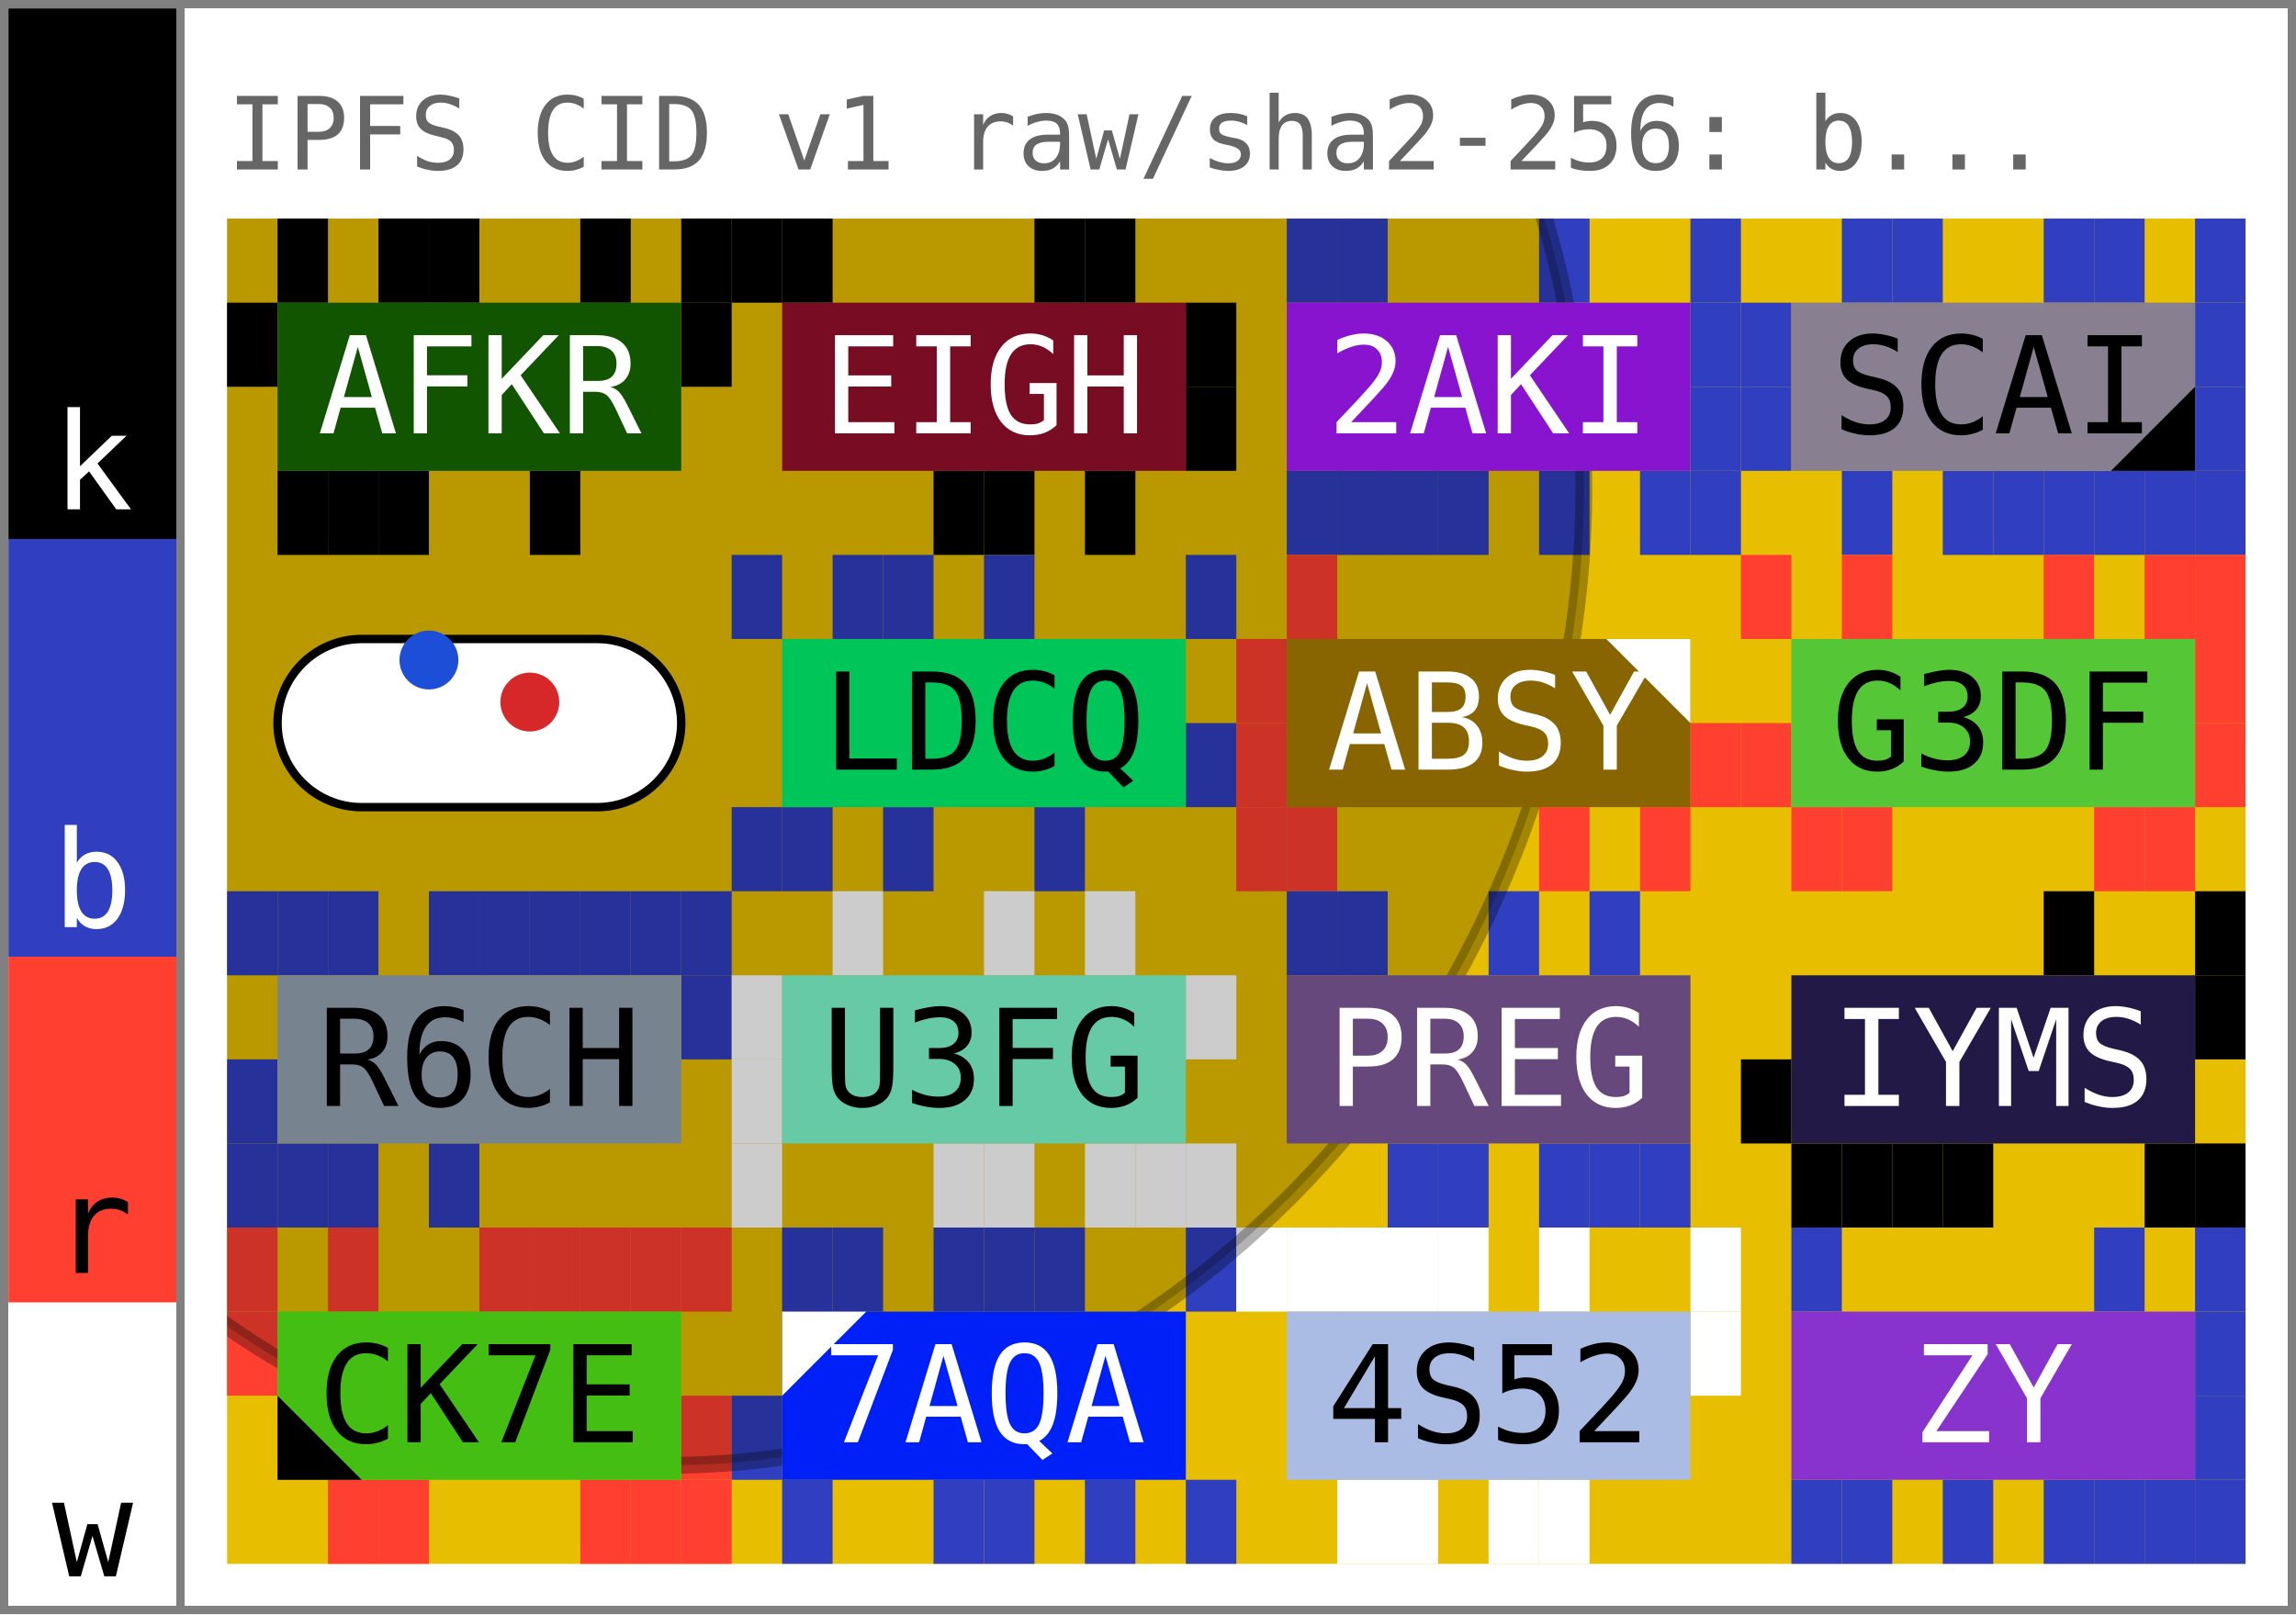
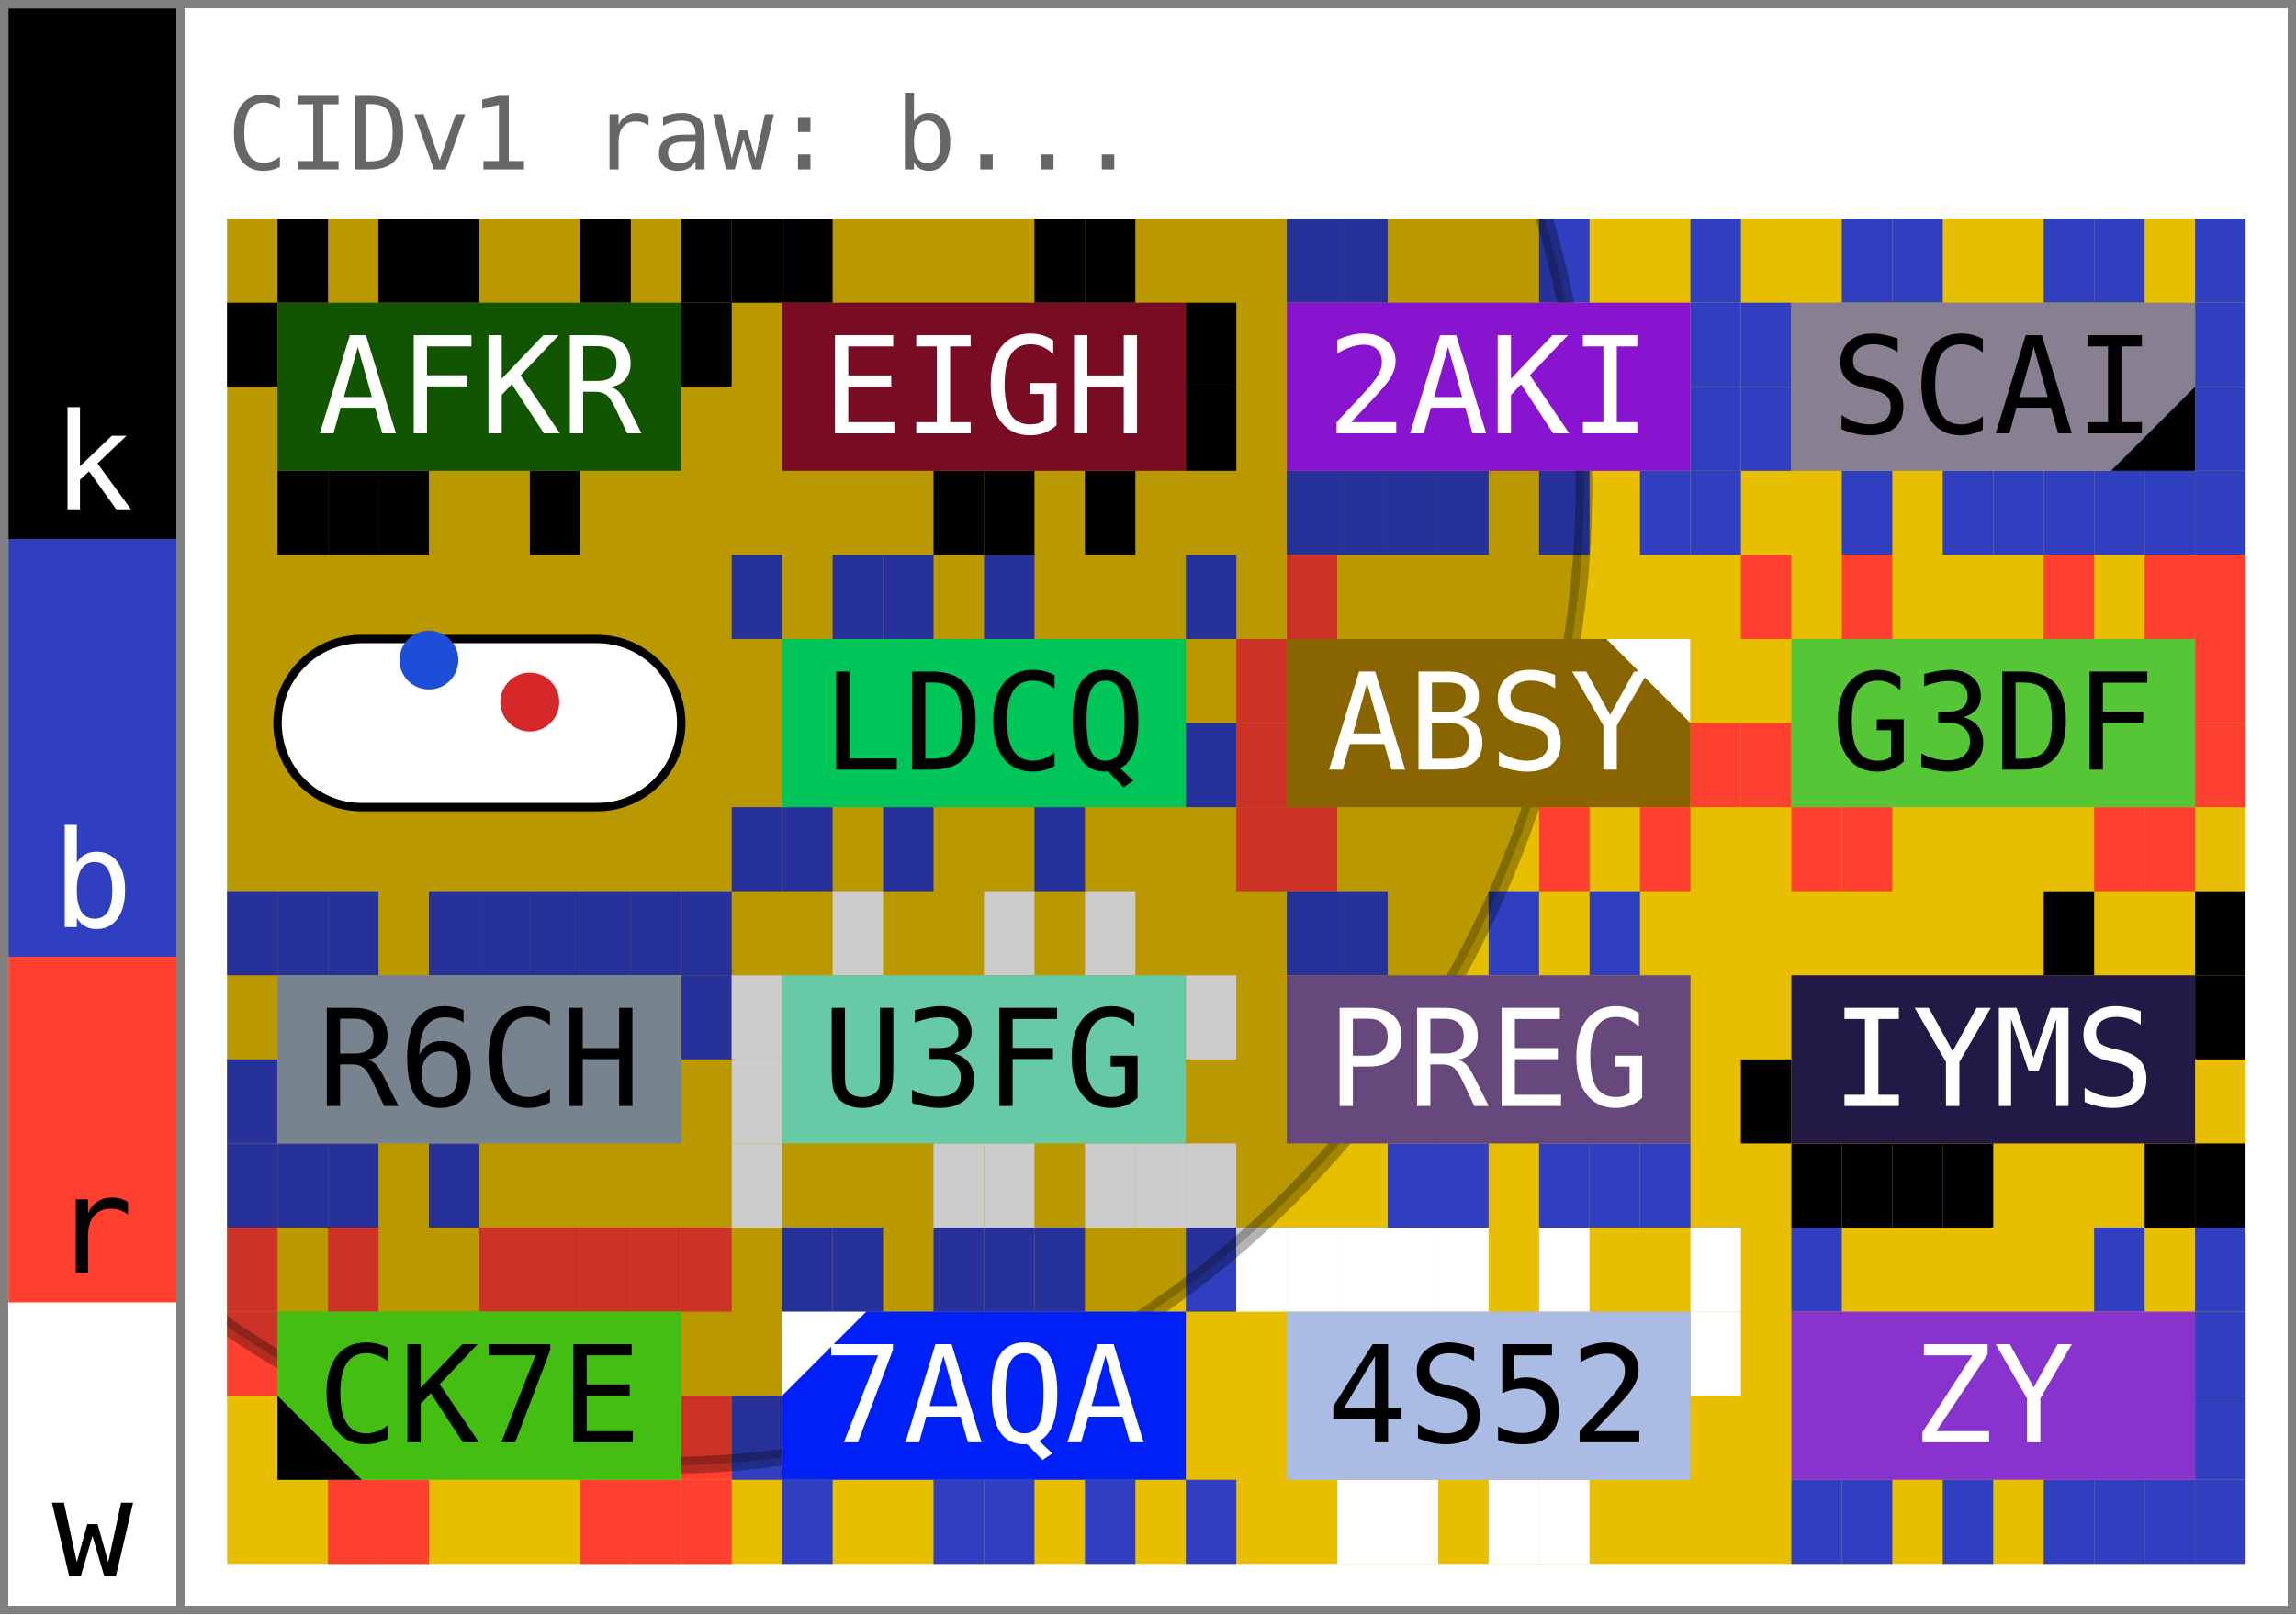
<svg xmlns="http://www.w3.org/2000/svg" width="273.0" height="192.0" viewBox="0 0 273.0 192.0" data-entviz-version="v6" data-entviz-lib="0.6.1" data-input-bytes="59" data-cols="4" data-rows="4">
  <defs>
    <clipPath id="grid-clip-9c869a034cc31ebe-4x4">
      <rect x="27.0" y="26.0" width="240.0" height="160.0" />
    </clipPath>
  </defs>
  <rect x="0" y="0" width="273.0" height="192.0" fill="#ffffff" />
  <g data-channel="grid">
    <rect x="27.0" y="26.0" width="240.0" height="160.0" fill="#e7be00" />
    <g>
      <rect x="33.0" y="26.0" width="6.0" height="10.0" fill="#000000" />
      <rect x="45.0" y="26.0" width="6.0" height="10.0" fill="#000000" />
      <rect x="51.0" y="26.0" width="6.0" height="10.0" fill="#000000" />
      <rect x="69.0" y="26.0" width="6.0" height="10.0" fill="#000000" />
      <rect x="81.0" y="26.0" width="6.0" height="10.0" fill="#000000" />
      <rect x="81.0" y="36.0" width="6.0" height="10.0" fill="#000000" />
      <rect x="63.0" y="56.0" width="6.0" height="10.0" fill="#000000" />
      <rect x="45.0" y="56.0" width="6.0" height="10.0" fill="#000000" />
      <rect x="39.0" y="56.0" width="6.0" height="10.0" fill="#000000" />
      <rect x="33.0" y="56.0" width="6.0" height="10.0" fill="#000000" />
      <rect x="27.0" y="36.0" width="6.0" height="10.0" fill="#000000" />
      <rect x="87.0" y="26.0" width="6.0" height="10.0" fill="#000000" />
      <rect x="93.0" y="26.0" width="6.0" height="10.0" fill="#000000" />
      <rect x="123.0" y="26.0" width="6.0" height="10.0" fill="#000000" />
      <rect x="129.0" y="26.0" width="6.0" height="10.0" fill="#000000" />
      <rect x="141.0" y="36.0" width="6.0" height="10.0" fill="#000000" />
      <rect x="141.0" y="46.0" width="6.0" height="10.0" fill="#000000" />
      <rect x="129.0" y="56.0" width="6.0" height="10.0" fill="#000000" />
      <rect x="117.0" y="56.0" width="6.0" height="10.0" fill="#000000" />
      <rect x="111.0" y="56.0" width="6.0" height="10.0" fill="#000000" />
      <rect x="153.0" y="26.0" width="6.0" height="10.0" fill="#2f3fbf" />
      <rect x="159.0" y="26.0" width="6.0" height="10.0" fill="#2f3fbf" />
      <rect x="183.0" y="26.0" width="6.0" height="10.0" fill="#2f3fbf" />
      <rect x="201.0" y="26.0" width="6.0" height="10.0" fill="#2f3fbf" />
      <rect x="201.0" y="36.0" width="6.0" height="10.0" fill="#2f3fbf" />
      <rect x="201.0" y="46.0" width="6.0" height="10.0" fill="#2f3fbf" />
      <rect x="201.0" y="56.0" width="6.0" height="10.0" fill="#2f3fbf" />
      <rect x="195.0" y="56.0" width="6.0" height="10.0" fill="#2f3fbf" />
      <rect x="183.0" y="56.0" width="6.0" height="10.0" fill="#2f3fbf" />
      <rect x="171.0" y="56.0" width="6.0" height="10.0" fill="#2f3fbf" />
      <rect x="165.0" y="56.0" width="6.0" height="10.0" fill="#2f3fbf" />
      <rect x="159.0" y="56.0" width="6.0" height="10.0" fill="#2f3fbf" />
      <rect x="153.0" y="56.0" width="6.0" height="10.0" fill="#2f3fbf" />
      <rect x="219.0" y="26.0" width="6.0" height="10.0" fill="#2f3fbf" />
      <rect x="225.0" y="26.0" width="6.0" height="10.0" fill="#2f3fbf" />
      <rect x="243.0" y="26.0" width="6.0" height="10.0" fill="#2f3fbf" />
      <rect x="249.0" y="26.0" width="6.0" height="10.0" fill="#2f3fbf" />
      <rect x="261.0" y="26.0" width="6.0" height="10.0" fill="#2f3fbf" />
      <rect x="261.0" y="36.0" width="6.0" height="10.0" fill="#2f3fbf" />
      <rect x="261.0" y="46.0" width="6.0" height="10.0" fill="#2f3fbf" />
      <rect x="261.0" y="56.0" width="6.0" height="10.0" fill="#2f3fbf" />
      <rect x="255.0" y="56.0" width="6.0" height="10.0" fill="#2f3fbf" />
      <rect x="249.0" y="56.0" width="6.0" height="10.0" fill="#2f3fbf" />
      <rect x="243.0" y="56.0" width="6.0" height="10.0" fill="#2f3fbf" />
      <rect x="237.0" y="56.0" width="6.0" height="10.0" fill="#2f3fbf" />
      <rect x="231.0" y="56.0" width="6.0" height="10.0" fill="#2f3fbf" />
      <rect x="219.0" y="56.0" width="6.0" height="10.0" fill="#2f3fbf" />
      <rect x="207.0" y="46.0" width="6.0" height="10.0" fill="#2f3fbf" />
      <rect x="207.0" y="36.0" width="6.0" height="10.0" fill="#2f3fbf" />
      <rect x="87.0" y="66.0" width="6.0" height="10.0" fill="#2f3fbf" />
      <rect x="99.0" y="66.0" width="6.0" height="10.0" fill="#2f3fbf" />
      <rect x="105.0" y="66.0" width="6.0" height="10.0" fill="#2f3fbf" />
      <rect x="117.0" y="66.0" width="6.0" height="10.0" fill="#2f3fbf" />
      <rect x="141.0" y="66.0" width="6.0" height="10.0" fill="#2f3fbf" />
      <rect x="141.0" y="86.0" width="6.0" height="10.0" fill="#2f3fbf" />
      <rect x="123.0" y="96.0" width="6.0" height="10.0" fill="#2f3fbf" />
      <rect x="105.0" y="96.0" width="6.0" height="10.0" fill="#2f3fbf" />
      <rect x="93.0" y="96.0" width="6.0" height="10.0" fill="#2f3fbf" />
      <rect x="87.0" y="96.0" width="6.0" height="10.0" fill="#2f3fbf" />
      <rect x="153.0" y="66.0" width="6.0" height="10.0" fill="#ff3f2f" />
      <rect x="201.0" y="86.0" width="6.0" height="10.0" fill="#ff3f2f" />
      <rect x="195.0" y="96.0" width="6.0" height="10.0" fill="#ff3f2f" />
      <rect x="183.0" y="96.0" width="6.0" height="10.0" fill="#ff3f2f" />
      <rect x="153.0" y="96.0" width="6.0" height="10.0" fill="#ff3f2f" />
      <rect x="147.0" y="96.0" width="6.0" height="10.0" fill="#ff3f2f" />
      <rect x="147.0" y="86.0" width="6.0" height="10.0" fill="#ff3f2f" />
      <rect x="147.0" y="76.0" width="6.0" height="10.0" fill="#ff3f2f" />
      <rect x="207.0" y="66.0" width="6.0" height="10.0" fill="#ff3f2f" />
      <rect x="219.0" y="66.0" width="6.0" height="10.0" fill="#ff3f2f" />
      <rect x="243.0" y="66.0" width="6.0" height="10.0" fill="#ff3f2f" />
      <rect x="255.0" y="66.0" width="6.0" height="10.0" fill="#ff3f2f" />
      <rect x="261.0" y="66.0" width="6.0" height="10.0" fill="#ff3f2f" />
      <rect x="261.0" y="76.0" width="6.0" height="10.0" fill="#ff3f2f" />
      <rect x="261.0" y="86.0" width="6.0" height="10.0" fill="#ff3f2f" />
      <rect x="255.0" y="96.0" width="6.0" height="10.0" fill="#ff3f2f" />
      <rect x="249.0" y="96.0" width="6.0" height="10.0" fill="#ff3f2f" />
      <rect x="219.0" y="96.0" width="6.0" height="10.0" fill="#ff3f2f" />
      <rect x="213.0" y="96.0" width="6.0" height="10.0" fill="#ff3f2f" />
      <rect x="207.0" y="86.0" width="6.0" height="10.0" fill="#ff3f2f" />
      <rect x="27.0" y="106.0" width="6.0" height="10.0" fill="#2f3fbf" />
      <rect x="33.0" y="106.0" width="6.0" height="10.0" fill="#2f3fbf" />
      <rect x="39.0" y="106.0" width="6.0" height="10.0" fill="#2f3fbf" />
      <rect x="51.0" y="106.0" width="6.0" height="10.0" fill="#2f3fbf" />
      <rect x="57.0" y="106.0" width="6.0" height="10.0" fill="#2f3fbf" />
      <rect x="63.0" y="106.0" width="6.0" height="10.0" fill="#2f3fbf" />
      <rect x="69.0" y="106.0" width="6.0" height="10.0" fill="#2f3fbf" />
      <rect x="75.0" y="106.0" width="6.0" height="10.0" fill="#2f3fbf" />
      <rect x="81.0" y="106.0" width="6.0" height="10.0" fill="#2f3fbf" />
      <rect x="81.0" y="116.0" width="6.0" height="10.0" fill="#2f3fbf" />
      <rect x="51.0" y="136.0" width="6.0" height="10.0" fill="#2f3fbf" />
      <rect x="39.0" y="136.0" width="6.0" height="10.0" fill="#2f3fbf" />
      <rect x="33.0" y="136.0" width="6.0" height="10.0" fill="#2f3fbf" />
      <rect x="27.0" y="136.0" width="6.0" height="10.0" fill="#2f3fbf" />
      <rect x="27.0" y="126.0" width="6.0" height="10.0" fill="#2f3fbf" />
      <rect x="99.0" y="106.0" width="6.0" height="10.0" fill="#ffffff" />
      <rect x="117.0" y="106.0" width="6.0" height="10.0" fill="#ffffff" />
      <rect x="129.0" y="106.0" width="6.0" height="10.0" fill="#ffffff" />
      <rect x="141.0" y="116.0" width="6.0" height="10.0" fill="#ffffff" />
      <rect x="141.0" y="136.0" width="6.0" height="10.0" fill="#ffffff" />
      <rect x="135.0" y="136.0" width="6.0" height="10.0" fill="#ffffff" />
      <rect x="129.0" y="136.0" width="6.0" height="10.0" fill="#ffffff" />
      <rect x="117.0" y="136.0" width="6.0" height="10.0" fill="#ffffff" />
      <rect x="111.0" y="136.0" width="6.0" height="10.0" fill="#ffffff" />
      <rect x="87.0" y="136.0" width="6.0" height="10.0" fill="#ffffff" />
      <rect x="87.0" y="126.0" width="6.0" height="10.0" fill="#ffffff" />
      <rect x="87.0" y="116.0" width="6.0" height="10.0" fill="#ffffff" />
      <rect x="153.0" y="106.0" width="6.0" height="10.0" fill="#2f3fbf" />
      <rect x="159.0" y="106.0" width="6.0" height="10.0" fill="#2f3fbf" />
      <rect x="177.0" y="106.0" width="6.0" height="10.0" fill="#2f3fbf" />
      <rect x="189.0" y="106.0" width="6.0" height="10.0" fill="#2f3fbf" />
      <rect x="195.0" y="136.0" width="6.0" height="10.0" fill="#2f3fbf" />
      <rect x="189.0" y="136.0" width="6.0" height="10.0" fill="#2f3fbf" />
      <rect x="183.0" y="136.0" width="6.0" height="10.0" fill="#2f3fbf" />
      <rect x="171.0" y="136.0" width="6.0" height="10.0" fill="#2f3fbf" />
      <rect x="165.0" y="136.0" width="6.0" height="10.0" fill="#2f3fbf" />
      <rect x="243.0" y="106.0" width="6.0" height="10.0" fill="#000000" />
      <rect x="261.0" y="106.0" width="6.0" height="10.0" fill="#000000" />
      <rect x="261.0" y="116.0" width="6.0" height="10.0" fill="#000000" />
      <rect x="261.0" y="136.0" width="6.0" height="10.0" fill="#000000" />
      <rect x="255.0" y="136.0" width="6.0" height="10.0" fill="#000000" />
      <rect x="231.0" y="136.0" width="6.0" height="10.0" fill="#000000" />
      <rect x="225.0" y="136.0" width="6.0" height="10.0" fill="#000000" />
      <rect x="219.0" y="136.0" width="6.0" height="10.0" fill="#000000" />
      <rect x="213.0" y="136.0" width="6.0" height="10.0" fill="#000000" />
      <rect x="207.0" y="126.0" width="6.0" height="10.0" fill="#000000" />
      <rect x="27.0" y="146.0" width="6.0" height="10.0" fill="#ff3f2f" />
      <rect x="39.0" y="146.0" width="6.0" height="10.0" fill="#ff3f2f" />
      <rect x="57.0" y="146.0" width="6.0" height="10.0" fill="#ff3f2f" />
      <rect x="63.0" y="146.0" width="6.0" height="10.0" fill="#ff3f2f" />
      <rect x="69.0" y="146.0" width="6.0" height="10.0" fill="#ff3f2f" />
      <rect x="75.0" y="146.0" width="6.0" height="10.0" fill="#ff3f2f" />
      <rect x="81.0" y="146.0" width="6.0" height="10.0" fill="#ff3f2f" />
      <rect x="81.0" y="166.0" width="6.0" height="10.0" fill="#ff3f2f" />
      <rect x="81.0" y="176.0" width="6.0" height="10.0" fill="#ff3f2f" />
      <rect x="75.0" y="176.0" width="6.0" height="10.0" fill="#ff3f2f" />
      <rect x="69.0" y="176.0" width="6.0" height="10.0" fill="#ff3f2f" />
      <rect x="45.0" y="176.0" width="6.0" height="10.0" fill="#ff3f2f" />
      <rect x="39.0" y="176.0" width="6.0" height="10.0" fill="#ff3f2f" />
      <rect x="27.0" y="156.0" width="6.0" height="10.0" fill="#ff3f2f" />
      <rect x="93.0" y="146.0" width="6.0" height="10.0" fill="#2f3fbf" />
      <rect x="99.0" y="146.0" width="6.0" height="10.0" fill="#2f3fbf" />
      <rect x="111.0" y="146.0" width="6.0" height="10.0" fill="#2f3fbf" />
      <rect x="117.0" y="146.0" width="6.0" height="10.0" fill="#2f3fbf" />
      <rect x="123.0" y="146.0" width="6.0" height="10.0" fill="#2f3fbf" />
      <rect x="141.0" y="146.0" width="6.0" height="10.0" fill="#2f3fbf" />
      <rect x="141.0" y="176.0" width="6.0" height="10.0" fill="#2f3fbf" />
      <rect x="129.0" y="176.0" width="6.0" height="10.0" fill="#2f3fbf" />
      <rect x="117.0" y="176.0" width="6.0" height="10.0" fill="#2f3fbf" />
      <rect x="111.0" y="176.0" width="6.0" height="10.0" fill="#2f3fbf" />
      <rect x="93.0" y="176.0" width="6.0" height="10.0" fill="#2f3fbf" />
      <rect x="87.0" y="166.0" width="6.0" height="10.0" fill="#2f3fbf" />
      <rect x="147.0" y="146.0" width="6.0" height="10.0" fill="#ffffff" />
      <rect x="153.0" y="146.0" width="6.0" height="10.0" fill="#ffffff" />
      <rect x="159.0" y="146.0" width="6.0" height="10.0" fill="#ffffff" />
      <rect x="165.0" y="146.0" width="6.0" height="10.0" fill="#ffffff" />
      <rect x="171.0" y="146.0" width="6.0" height="10.0" fill="#ffffff" />
      <rect x="183.0" y="146.0" width="6.0" height="10.0" fill="#ffffff" />
      <rect x="201.0" y="146.0" width="6.0" height="10.0" fill="#ffffff" />
      <rect x="201.0" y="156.0" width="6.0" height="10.0" fill="#ffffff" />
      <rect x="183.0" y="176.0" width="6.0" height="10.0" fill="#ffffff" />
      <rect x="177.0" y="176.0" width="6.0" height="10.0" fill="#ffffff" />
      <rect x="165.0" y="176.0" width="6.0" height="10.0" fill="#ffffff" />
      <rect x="159.0" y="176.0" width="6.0" height="10.0" fill="#ffffff" />
      <rect x="213.0" y="146.0" width="6.0" height="10.0" fill="#2f3fbf" />
      <rect x="249.0" y="146.0" width="6.0" height="10.0" fill="#2f3fbf" />
      <rect x="261.0" y="146.0" width="6.0" height="10.0" fill="#2f3fbf" />
      <rect x="261.0" y="156.0" width="6.0" height="10.0" fill="#2f3fbf" />
      <rect x="261.0" y="166.0" width="6.0" height="10.0" fill="#2f3fbf" />
      <rect x="261.0" y="176.0" width="6.0" height="10.0" fill="#2f3fbf" />
      <rect x="255.0" y="176.0" width="6.0" height="10.0" fill="#2f3fbf" />
      <rect x="249.0" y="176.0" width="6.0" height="10.0" fill="#2f3fbf" />
      <rect x="243.0" y="176.0" width="6.0" height="10.0" fill="#2f3fbf" />
      <rect x="231.0" y="176.0" width="6.0" height="10.0" fill="#2f3fbf" />
      <rect x="219.0" y="176.0" width="6.0" height="10.0" fill="#2f3fbf" />
      <rect x="213.0" y="176.0" width="6.0" height="10.0" fill="#2f3fbf" />
    </g>
    <g clip-path="url(#grid-clip-9c869a034cc31ebe-4x4)" data-channel="ellipse" data-ellipse-anchor-x="87.0" data-ellipse-anchor-y="66.0" data-ellipse-rx="99.5132152028061" data-ellipse-ry="109.89720287614239" data-ellipse-rotation-deg="24.0">
      <ellipse cx="87.0" cy="66.0" rx="99.513" ry="109.897" transform="rotate(24.0 87.0 66.0)" fill="#000000" stroke="#000000" fill-opacity="0.2" stroke-opacity="0.3" stroke-width="2.0" />
    </g>
    <g>
      <g data-channel="cell" data-cell-index="0" data-cell-row="0" data-cell-col="0">
        <rect x="33.0" y="36.0" width="48.0" height="20.0" fill="#115501" />
        <text x="57.0" y="46.0" fill="#ffffff" style="font-family: &quot;JetBrains Mono&quot;, &quot;Menlo&quot;, &quot;Consolas&quot;, &quot;DejaVu Sans Mono&quot;, &quot;Liberation Mono&quot;, &quot;Roboto Mono&quot;, &quot;Noto Sans Mono&quot;, monospace; font-size: 16.0px;" text-anchor="middle" dominant-baseline="central">AFKR</text>
      </g>
      <g data-channel="cell" data-cell-index="1" data-cell-row="0" data-cell-col="1">
        <rect x="93.0" y="36.0" width="48.0" height="20.0" fill="#770c22" />
        <text x="117.0" y="46.0" fill="#ffffff" style="font-family: &quot;JetBrains Mono&quot;, &quot;Menlo&quot;, &quot;Consolas&quot;, &quot;DejaVu Sans Mono&quot;, &quot;Liberation Mono&quot;, &quot;Roboto Mono&quot;, &quot;Noto Sans Mono&quot;, monospace; font-size: 16.0px;" text-anchor="middle" dominant-baseline="central">EIGH</text>
      </g>
      <g data-channel="cell" data-cell-index="2" data-cell-row="0" data-cell-col="2">
        <rect x="153.0" y="36.0" width="48.0" height="20.0" fill="#8814d0" />
        <text x="177.0" y="46.0" fill="#ffffff" style="font-family: &quot;JetBrains Mono&quot;, &quot;Menlo&quot;, &quot;Consolas&quot;, &quot;DejaVu Sans Mono&quot;, &quot;Liberation Mono&quot;, &quot;Roboto Mono&quot;, &quot;Noto Sans Mono&quot;, monospace; font-size: 16.0px;" text-anchor="middle" dominant-baseline="central">2AKI</text>
      </g>
      <g data-channel="cell" data-cell-index="3" data-cell-row="0" data-cell-col="3" data-cell-quartile="3">
        <rect x="213.0" y="36.0" width="48.0" height="20.0" fill="#888090" />
        <text x="237.0" y="46.0" fill="#000000" style="font-family: &quot;JetBrains Mono&quot;, &quot;Menlo&quot;, &quot;Consolas&quot;, &quot;DejaVu Sans Mono&quot;, &quot;Liberation Mono&quot;, &quot;Roboto Mono&quot;, &quot;Noto Sans Mono&quot;, monospace; font-size: 16.0px;" text-anchor="middle" dominant-baseline="central">SCAI</text>
        <polygon points="261.0,56.0 261.0,46.0 251.0,56.0" fill="#000000" />
      </g>
      <g data-channel="cell" data-cell-index="4" data-cell-row="1" data-cell-col="0" data-cell-blank="true" data-cell-blank-map="true">
        <rect x="33.0" y="76.0" width="48.0" height="20.0" rx="10.0" ry="10.0" fill="#ffffff" stroke="#000000" stroke-width="1" />
        <circle cx="63.0" cy="83.5" r="3.5" fill="#d62828" data-blank-map-max="true" />
        <circle cx="51.0" cy="78.5" r="3.5" fill="#1d4ed8" data-blank-map-min="true" />
      </g>
      <g data-channel="cell" data-cell-index="5" data-cell-row="1" data-cell-col="1">
        <rect x="93.0" y="76.0" width="48.0" height="20.0" fill="#00c558" />
        <text x="117.0" y="86.0" fill="#000000" style="font-family: &quot;JetBrains Mono&quot;, &quot;Menlo&quot;, &quot;Consolas&quot;, &quot;DejaVu Sans Mono&quot;, &quot;Liberation Mono&quot;, &quot;Roboto Mono&quot;, &quot;Noto Sans Mono&quot;, monospace; font-size: 16.0px;" text-anchor="middle" dominant-baseline="central">LDCQ</text>
      </g>
      <g data-channel="cell" data-cell-index="6" data-cell-row="1" data-cell-col="2" data-cell-quartile="2">
        <rect x="153.0" y="76.0" width="48.0" height="20.0" fill="#886500" />
        <text x="177.0" y="86.0" fill="#ffffff" style="font-family: &quot;JetBrains Mono&quot;, &quot;Menlo&quot;, &quot;Consolas&quot;, &quot;DejaVu Sans Mono&quot;, &quot;Liberation Mono&quot;, &quot;Roboto Mono&quot;, &quot;Noto Sans Mono&quot;, monospace; font-size: 16.0px;" text-anchor="middle" dominant-baseline="central">ABSY</text>
        <polygon points="201.0,76.0 191.0,76.0 201.0,86.0" fill="#ffffff" />
      </g>
      <g data-channel="cell" data-cell-index="7" data-cell-row="1" data-cell-col="3">
        <rect x="213.0" y="76.0" width="48.0" height="20.0" fill="#55c636" />
        <text x="237.0" y="86.0" fill="#000000" style="font-family: &quot;JetBrains Mono&quot;, &quot;Menlo&quot;, &quot;Consolas&quot;, &quot;DejaVu Sans Mono&quot;, &quot;Liberation Mono&quot;, &quot;Roboto Mono&quot;, &quot;Noto Sans Mono&quot;, monospace; font-size: 16.0px;" text-anchor="middle" dominant-baseline="central">G3DF</text>
      </g>
      <g data-channel="cell" data-cell-index="8" data-cell-row="2" data-cell-col="0">
        <rect x="33.0" y="116.0" width="48.0" height="20.0" fill="#77848f" />
        <text x="57.0" y="126.0" fill="#000000" style="font-family: &quot;JetBrains Mono&quot;, &quot;Menlo&quot;, &quot;Consolas&quot;, &quot;DejaVu Sans Mono&quot;, &quot;Liberation Mono&quot;, &quot;Roboto Mono&quot;, &quot;Noto Sans Mono&quot;, monospace; font-size: 16.0px;" text-anchor="middle" dominant-baseline="central">R6CH</text>
      </g>
      <g data-channel="cell" data-cell-index="9" data-cell-row="2" data-cell-col="1">
        <rect x="93.0" y="116.0" width="48.0" height="20.0" fill="#66caa6" />
        <text x="117.0" y="126.0" fill="#000000" style="font-family: &quot;JetBrains Mono&quot;, &quot;Menlo&quot;, &quot;Consolas&quot;, &quot;DejaVu Sans Mono&quot;, &quot;Liberation Mono&quot;, &quot;Roboto Mono&quot;, &quot;Noto Sans Mono&quot;, monospace; font-size: 16.0px;" text-anchor="middle" dominant-baseline="central">U3FG</text>
      </g>
      <g data-channel="cell" data-cell-index="10" data-cell-row="2" data-cell-col="2">
        <rect x="153.0" y="116.0" width="48.0" height="20.0" fill="#66487c" />
        <text x="177.0" y="126.0" fill="#ffffff" style="font-family: &quot;JetBrains Mono&quot;, &quot;Menlo&quot;, &quot;Consolas&quot;, &quot;DejaVu Sans Mono&quot;, &quot;Liberation Mono&quot;, &quot;Roboto Mono&quot;, &quot;Noto Sans Mono&quot;, monospace; font-size: 16.0px;" text-anchor="middle" dominant-baseline="central">PREG</text>
      </g>
      <g data-channel="cell" data-cell-index="11" data-cell-row="2" data-cell-col="3">
        <rect x="213.0" y="116.0" width="48.0" height="20.0" fill="#221946" />
        <text x="237.0" y="126.0" fill="#ffffff" style="font-family: &quot;JetBrains Mono&quot;, &quot;Menlo&quot;, &quot;Consolas&quot;, &quot;DejaVu Sans Mono&quot;, &quot;Liberation Mono&quot;, &quot;Roboto Mono&quot;, &quot;Noto Sans Mono&quot;, monospace; font-size: 16.0px;" text-anchor="middle" dominant-baseline="central">IYMS</text>
      </g>
      <g data-channel="cell" data-cell-index="12" data-cell-row="3" data-cell-col="0" data-cell-quartile="4">
        <rect x="33.0" y="156.0" width="48.0" height="20.0" fill="#44be12" />
        <text x="57.0" y="166.0" fill="#000000" style="font-family: &quot;JetBrains Mono&quot;, &quot;Menlo&quot;, &quot;Consolas&quot;, &quot;DejaVu Sans Mono&quot;, &quot;Liberation Mono&quot;, &quot;Roboto Mono&quot;, &quot;Noto Sans Mono&quot;, monospace; font-size: 16.0px;" text-anchor="middle" dominant-baseline="central">CK7E</text>
        <polygon points="33.0,176.0 33.0,166.0 43.0,176.0" fill="#000000" />
      </g>
      <g data-channel="cell" data-cell-index="13" data-cell-row="3" data-cell-col="1" data-cell-quartile="1">
        <rect x="93.0" y="156.0" width="48.0" height="20.0" fill="#0020f8" />
        <text x="117.0" y="166.0" fill="#ffffff" style="font-family: &quot;JetBrains Mono&quot;, &quot;Menlo&quot;, &quot;Consolas&quot;, &quot;DejaVu Sans Mono&quot;, &quot;Liberation Mono&quot;, &quot;Roboto Mono&quot;, &quot;Noto Sans Mono&quot;, monospace; font-size: 16.0px;" text-anchor="middle" dominant-baseline="central">7AQA</text>
        <polygon points="93.0,156.0 103.0,156.0 93.0,166.0" fill="#ffffff" />
      </g>
      <g data-channel="cell" data-cell-index="14" data-cell-row="3" data-cell-col="2">
        <rect x="153.0" y="156.0" width="48.0" height="20.0" fill="#aabbe4" />
        <text x="177.0" y="166.0" fill="#000000" style="font-family: &quot;JetBrains Mono&quot;, &quot;Menlo&quot;, &quot;Consolas&quot;, &quot;DejaVu Sans Mono&quot;, &quot;Liberation Mono&quot;, &quot;Roboto Mono&quot;, &quot;Noto Sans Mono&quot;, monospace; font-size: 16.0px;" text-anchor="middle" dominant-baseline="central">4S52</text>
      </g>
      <g data-channel="cell" data-cell-index="15" data-cell-row="3" data-cell-col="3">
        <rect x="213.0" y="156.0" width="48.0" height="20.0" fill="#8833ce" />
        <text x="237.0" y="166.0" fill="#ffffff" style="font-family: &quot;JetBrains Mono&quot;, &quot;Menlo&quot;, &quot;Consolas&quot;, &quot;DejaVu Sans Mono&quot;, &quot;Liberation Mono&quot;, &quot;Roboto Mono&quot;, &quot;Noto Sans Mono&quot;, monospace; font-size: 16.0px;" text-anchor="middle" dominant-baseline="central">ZY</text>
      </g>
    </g>
  </g>
  <g data-channel="color-bar">
    <g data-color-bar-rank="0" data-color-bar-band="K">
      <rect x="1" y="1" width="20.0" height="63.099" fill="#000000" />
      <text x="11.0" y="60.579" fill="#ffffff" style="font-family: &quot;JetBrains Mono&quot;, &quot;Menlo&quot;, &quot;Consolas&quot;, &quot;DejaVu Sans Mono&quot;, &quot;Liberation Mono&quot;, &quot;Roboto Mono&quot;, &quot;Noto Sans Mono&quot;, monospace; font-size: 16.0px;" text-anchor="middle" data-color-bar-letter="true">k</text>
    </g>
    <g data-color-bar-rank="1" data-color-bar-band="B">
      <rect x="1" y="64.099" width="20.0" height="49.691" fill="#2f3fbf" />
      <text x="11.0" y="110.27" fill="#ffffff" style="font-family: &quot;JetBrains Mono&quot;, &quot;Menlo&quot;, &quot;Consolas&quot;, &quot;DejaVu Sans Mono&quot;, &quot;Liberation Mono&quot;, &quot;Roboto Mono&quot;, &quot;Noto Sans Mono&quot;, monospace; font-size: 16.0px;" text-anchor="middle" data-color-bar-letter="true">b</text>
    </g>
    <g data-color-bar-rank="2" data-color-bar-band="R">
      <rect x="1" y="113.79" width="20.0" height="41.133" fill="#ff3f2f" />
      <text x="11.0" y="151.403" fill="#000000" style="font-family: &quot;JetBrains Mono&quot;, &quot;Menlo&quot;, &quot;Consolas&quot;, &quot;DejaVu Sans Mono&quot;, &quot;Liberation Mono&quot;, &quot;Roboto Mono&quot;, &quot;Noto Sans Mono&quot;, monospace; font-size: 16.0px;" text-anchor="middle" data-color-bar-letter="true">r</text>
    </g>
    <g data-color-bar-rank="3" data-color-bar-band="W">
      <rect x="1" y="154.923" width="20.0" height="36.077" fill="#ffffff" />
      <text x="11.0" y="187.48" fill="#000000" style="font-family: &quot;JetBrains Mono&quot;, &quot;Menlo&quot;, &quot;Consolas&quot;, &quot;DejaVu Sans Mono&quot;, &quot;Liberation Mono&quot;, &quot;Roboto Mono&quot;, &quot;Noto Sans Mono&quot;, monospace; font-size: 16.0px;" text-anchor="middle" data-color-bar-letter="true">w</text>
    </g>
  </g>
  <g data-channel="label-top">
-     <text x="27.0" y="16.0" fill="#666666" style="font-family: &quot;JetBrains Mono&quot;, &quot;Menlo&quot;, &quot;Consolas&quot;, &quot;DejaVu Sans Mono&quot;, &quot;Liberation Mono&quot;, &quot;Roboto Mono&quot;, &quot;Noto Sans Mono&quot;, monospace; font-size: 12.0px;" dominant-baseline="central">IPFS CID v1 raw/sha2-256: b...</text>
+     <text x="27.0" y="16.0" fill="#666666" style="font-family: &quot;JetBrains Mono&quot;, &quot;Menlo&quot;, &quot;Consolas&quot;, &quot;DejaVu Sans Mono&quot;, &quot;Liberation Mono&quot;, &quot;Roboto Mono&quot;, &quot;Noto Sans Mono&quot;, monospace; font-size: 12.0px;" dominant-baseline="central">CIDv1 raw: b...</text>
  </g>
  <line x1="0" y1="0.5" x2="273.0" y2="0.5" stroke="#808080" stroke-width="1" shape-rendering="crispEdges" />
  <line x1="272.5" y1="0" x2="272.5" y2="192.0" stroke="#808080" stroke-width="1" shape-rendering="crispEdges" />
  <line x1="0" y1="191.5" x2="273.0" y2="191.5" stroke="#808080" stroke-width="1" shape-rendering="crispEdges" />
  <line x1="0.5" y1="0" x2="0.5" y2="192.0" stroke="#808080" stroke-width="1" shape-rendering="crispEdges" />
  <line x1="21.5" y1="0" x2="21.5" y2="192.0" stroke="#808080" stroke-width="1" shape-rendering="crispEdges" />
</svg>
